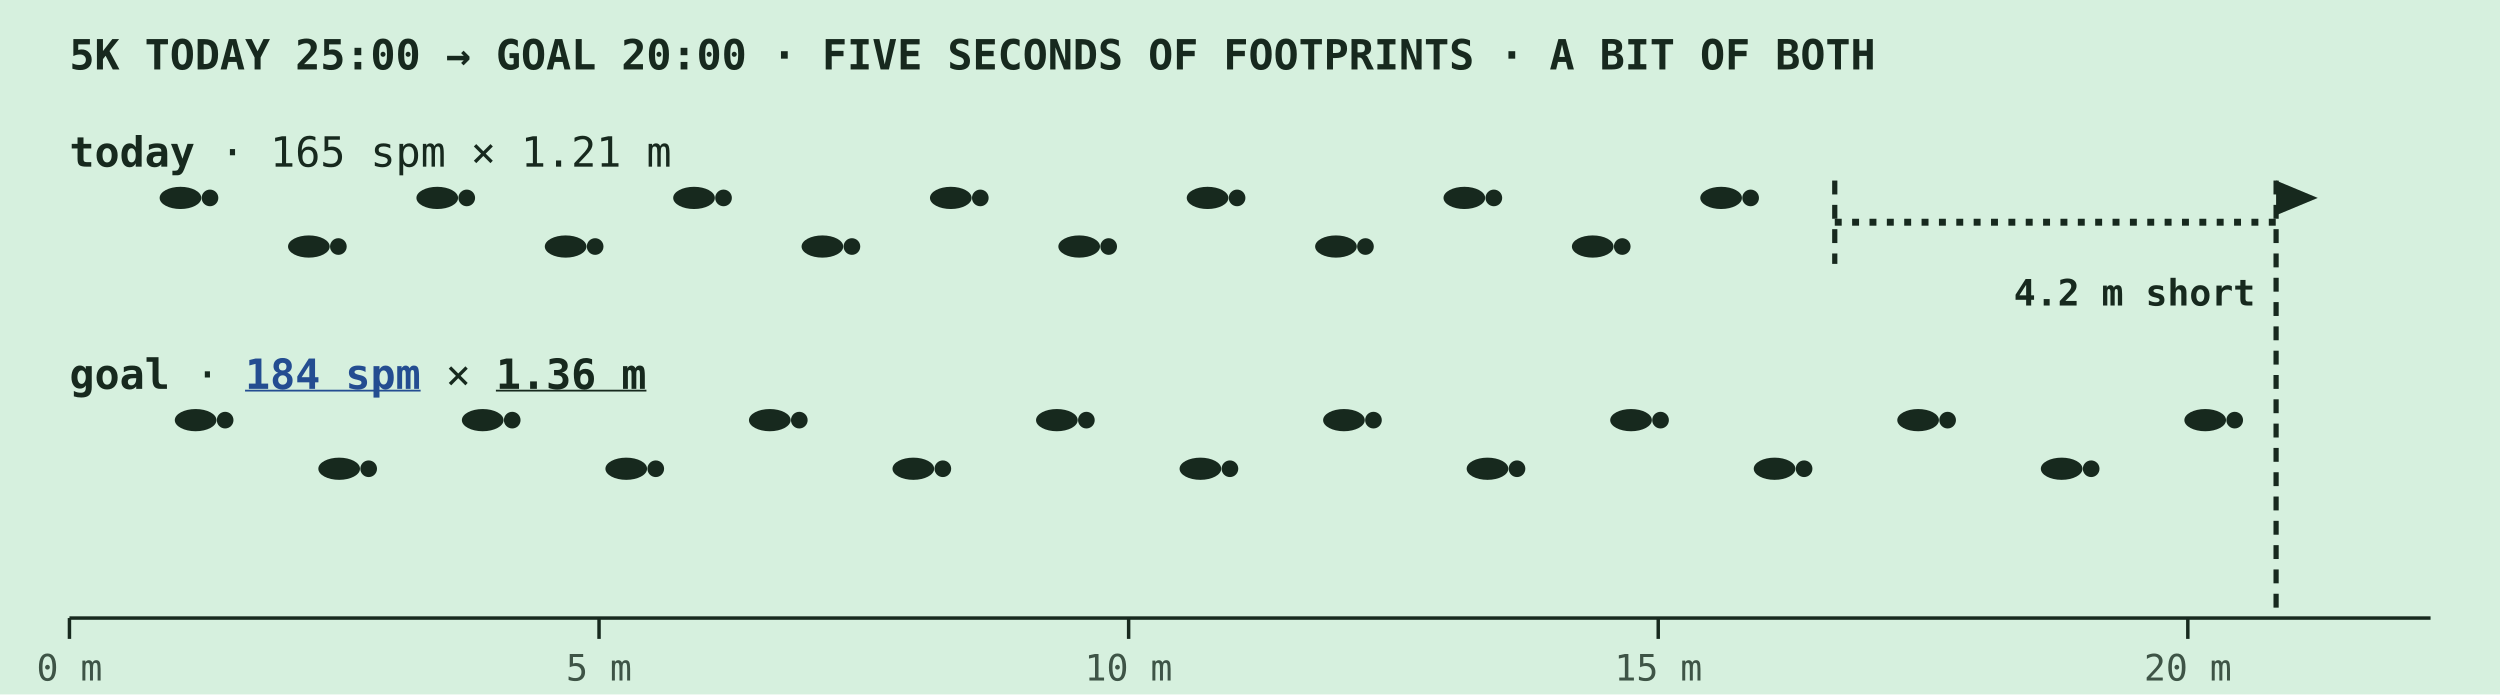
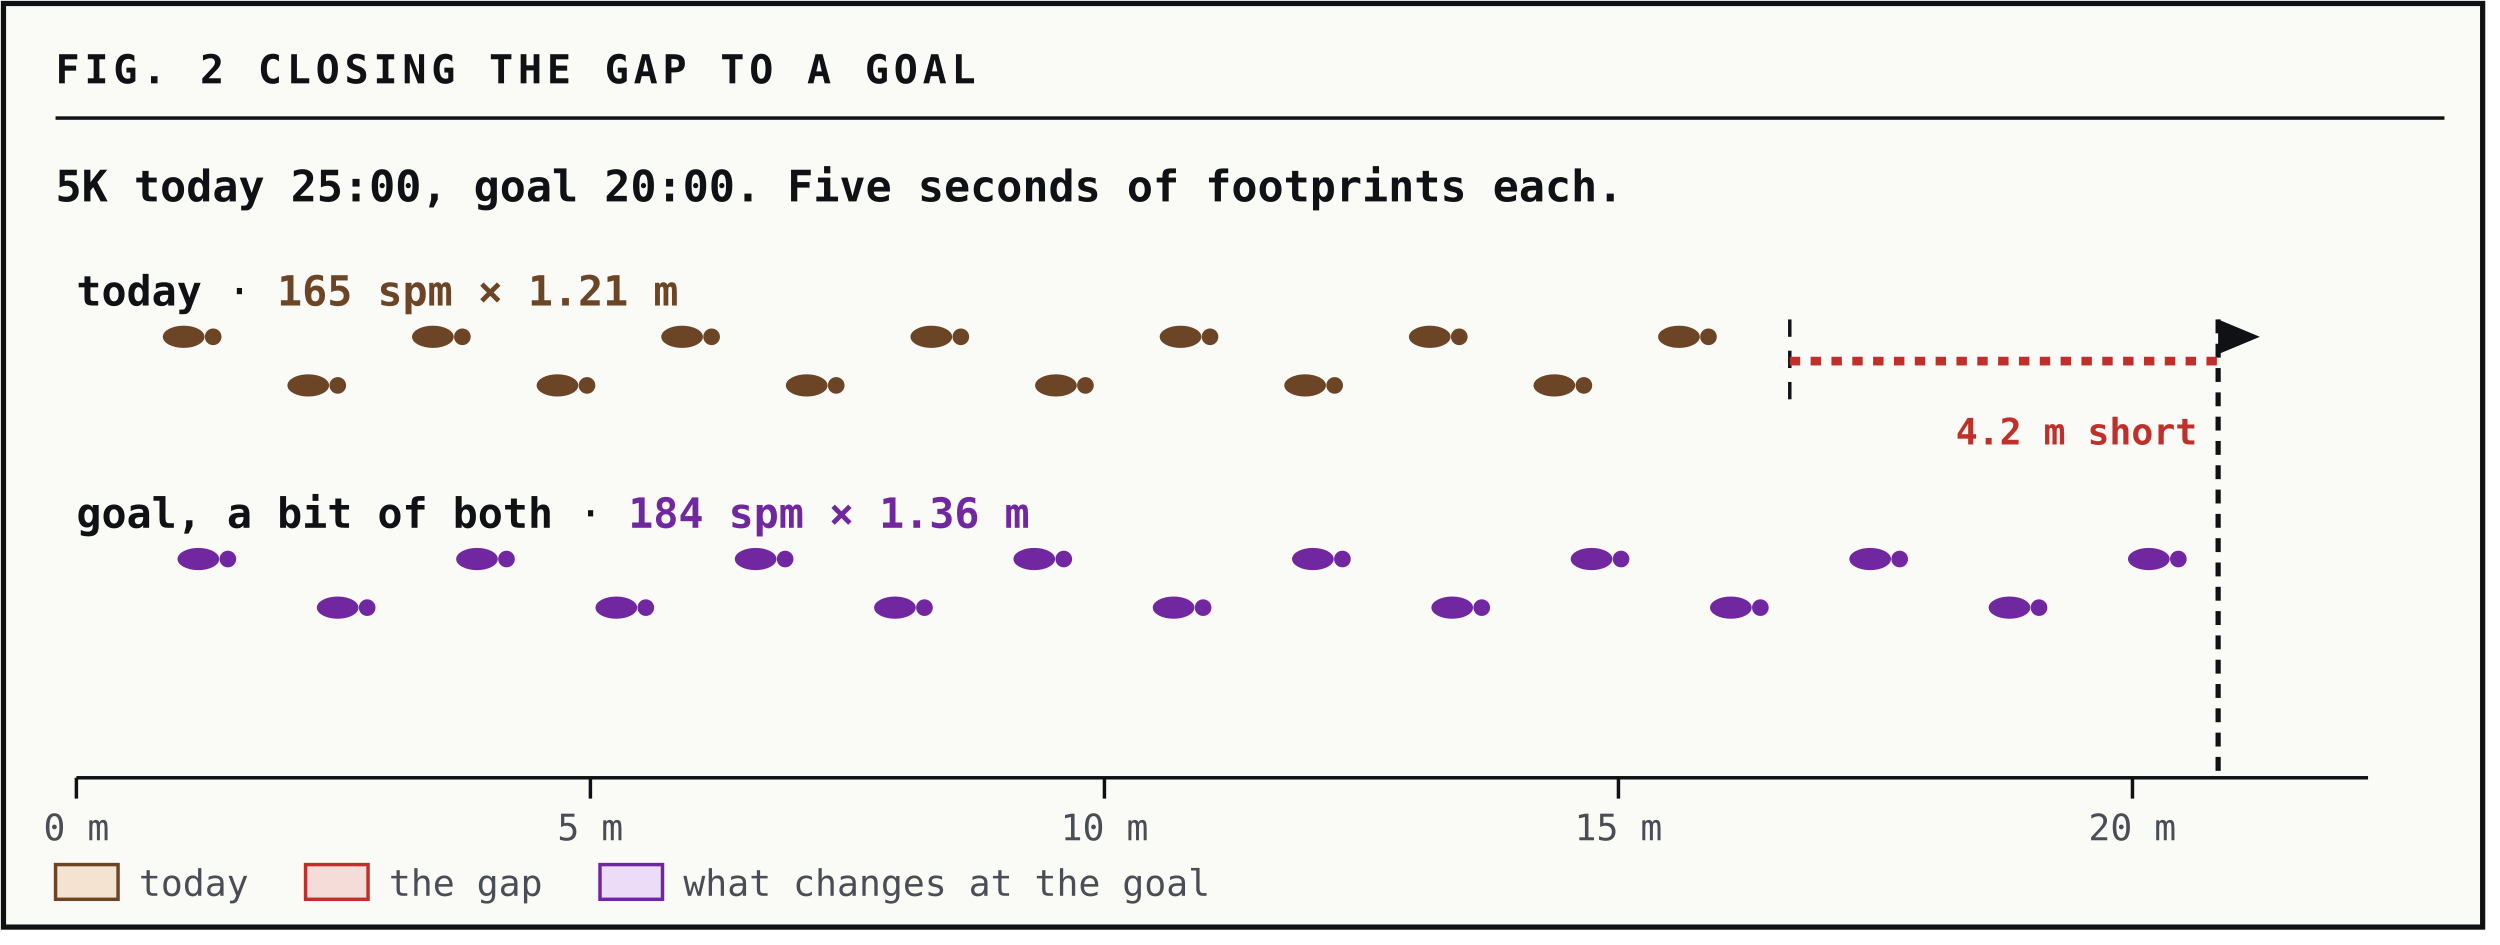
- <svg xmlns="http://www.w3.org/2000/svg" viewBox="0 0 720 200" width="720" height="200" style="font-family:'JetBrains Mono',ui-monospace,Menlo,monospace">
-   <rect width="720" height="200" fill="#d6f0de" />
-   <text x="20.0" y="20.0" font-size="12" font-weight="800" fill="#17291e" text-anchor="start">5K TODAY 25:00 → GOAL 20:00 · FIVE SECONDS OF FOOTPRINTS · A BIT OF BOTH</text>
-   <text x="20.0" y="48.0" font-size="12" font-weight="400" fill="#17291e" text-anchor="start">
-     <tspan font-weight="800">today</tspan> · 165 spm × 1.21 m</text>
-   <ellipse cx="51.975" cy="57" rx="6" ry="3.2" fill="#17291e" />
-   <circle cx="60.475" cy="57" r="2.4" fill="#17291e" />
-   <ellipse cx="88.951" cy="71" rx="6" ry="3.2" fill="#17291e" />
-   <circle cx="97.451" cy="71" r="2.4" fill="#17291e" />
-   <ellipse cx="125.926" cy="57" rx="6" ry="3.2" fill="#17291e" />
-   <circle cx="134.426" cy="57" r="2.4" fill="#17291e" />
-   <ellipse cx="162.901" cy="71" rx="6" ry="3.2" fill="#17291e" />
-   <circle cx="171.401" cy="71" r="2.4" fill="#17291e" />
-   <ellipse cx="199.877" cy="57" rx="6" ry="3.2" fill="#17291e" />
-   <circle cx="208.377" cy="57" r="2.4" fill="#17291e" />
-   <ellipse cx="236.852" cy="71" rx="6" ry="3.2" fill="#17291e" />
-   <circle cx="245.352" cy="71" r="2.4" fill="#17291e" />
-   <ellipse cx="273.828" cy="57" rx="6" ry="3.2" fill="#17291e" />
-   <circle cx="282.328" cy="57" r="2.4" fill="#17291e" />
-   <ellipse cx="310.803" cy="71" rx="6" ry="3.2" fill="#17291e" />
-   <circle cx="319.303" cy="71" r="2.4" fill="#17291e" />
-   <ellipse cx="347.778" cy="57" rx="6" ry="3.2" fill="#17291e" />
-   <circle cx="356.278" cy="57" r="2.4" fill="#17291e" />
-   <ellipse cx="384.754" cy="71" rx="6" ry="3.2" fill="#17291e" />
-   <circle cx="393.254" cy="71" r="2.4" fill="#17291e" />
-   <ellipse cx="421.729" cy="57" rx="6" ry="3.2" fill="#17291e" />
-   <circle cx="430.229" cy="57" r="2.4" fill="#17291e" />
-   <ellipse cx="458.704" cy="71" rx="6" ry="3.2" fill="#17291e" />
-   <circle cx="467.204" cy="71" r="2.4" fill="#17291e" />
-   <ellipse cx="495.68" cy="57" rx="6" ry="3.2" fill="#17291e" />
-   <circle cx="504.18" cy="57" r="2.4" fill="#17291e" />
-   <line x1="528.411" x2="528.411" y1="52" y2="76" stroke="#17291e" stroke-width="1.5" stroke-dasharray="4 3" />
-   <line x1="655.514" x2="655.514" y1="52" y2="178" stroke="#17291e" stroke-width="1.5" stroke-dasharray="4 3" />
-   <path d="M655.514,52 l12,5 l-12,5 Z" fill="#17291e" />
-   <path d="M528.411,64 H655.514" stroke="#17291e" stroke-width="2" stroke-dasharray="2 3" />
-   <text x="649.5" y="88.0" font-size="10.5" font-weight="800" fill="#17291e" text-anchor="end">4.2 m short</text>
-   <text x="20.0" y="112.0" font-size="12" font-weight="400" fill="#17291e" text-anchor="start">
-     <tspan font-weight="800">goal</tspan> · <tspan font-weight="800" fill="#244d91" text-decoration="underline">184 spm</tspan> × <tspan font-weight="800" text-decoration="underline">1.36 m</tspan>
+ <svg xmlns="http://www.w3.org/2000/svg" viewBox="0 0 720 272" width="720" height="272" style="font-family:'JetBrains Mono',ui-monospace,Menlo,monospace">
+   <rect x="1" y="1" width="714" height="266" fill="#fafaf6" stroke="#0f1115" stroke-width="1.5" />
+   <text x="16" y="24" font-size="11.5" font-weight="800" letter-spacing="1.4" fill="#0f1115">FIG. 2   CLOSING THE GAP TO A GOAL</text>
+   <line x1="16" x2="704" y1="34" y2="34" stroke="#0f1115" />
+   <text x="16.0" y="58.0" font-size="12.5" font-weight="800" fill="#0f1115" text-anchor="start">5K today 25:00, goal 20:00. Five seconds of footprints each.</text>
+   <text x="22.0" y="88.0" font-size="12" font-weight="400" fill="#0f1115" text-anchor="start">
+     <tspan font-weight="800">today</tspan> · <tspan fill="#6b4526" font-weight="800">165 spm × 1.21 m</tspan>
  </text>
-   <ellipse cx="56.34" cy="121" rx="6" ry="3.2" fill="#17291e" />
-   <circle cx="64.84" cy="121" r="2.4" fill="#17291e" />
-   <ellipse cx="97.679" cy="135" rx="6" ry="3.2" fill="#17291e" />
-   <circle cx="106.179" cy="135" r="2.4" fill="#17291e" />
-   <ellipse cx="139.019" cy="121" rx="6" ry="3.2" fill="#17291e" />
-   <circle cx="147.519" cy="121" r="2.4" fill="#17291e" />
-   <ellipse cx="180.359" cy="135" rx="6" ry="3.2" fill="#17291e" />
-   <circle cx="188.859" cy="135" r="2.4" fill="#17291e" />
-   <ellipse cx="221.699" cy="121" rx="6" ry="3.2" fill="#17291e" />
-   <circle cx="230.199" cy="121" r="2.4" fill="#17291e" />
-   <ellipse cx="263.038" cy="135" rx="6" ry="3.2" fill="#17291e" />
-   <circle cx="271.538" cy="135" r="2.4" fill="#17291e" />
-   <ellipse cx="304.378" cy="121" rx="6" ry="3.2" fill="#17291e" />
-   <circle cx="312.878" cy="121" r="2.4" fill="#17291e" />
-   <ellipse cx="345.718" cy="135" rx="6" ry="3.2" fill="#17291e" />
-   <circle cx="354.218" cy="135" r="2.4" fill="#17291e" />
-   <ellipse cx="387.057" cy="121" rx="6" ry="3.2" fill="#17291e" />
-   <circle cx="395.557" cy="121" r="2.4" fill="#17291e" />
-   <ellipse cx="428.397" cy="135" rx="6" ry="3.2" fill="#17291e" />
-   <circle cx="436.897" cy="135" r="2.4" fill="#17291e" />
-   <ellipse cx="469.737" cy="121" rx="6" ry="3.2" fill="#17291e" />
-   <circle cx="478.237" cy="121" r="2.4" fill="#17291e" />
-   <ellipse cx="511.077" cy="135" rx="6" ry="3.2" fill="#17291e" />
-   <circle cx="519.577" cy="135" r="2.4" fill="#17291e" />
-   <ellipse cx="552.416" cy="121" rx="6" ry="3.2" fill="#17291e" />
-   <circle cx="560.916" cy="121" r="2.4" fill="#17291e" />
-   <ellipse cx="593.756" cy="135" rx="6" ry="3.2" fill="#17291e" />
-   <circle cx="602.256" cy="135" r="2.4" fill="#17291e" />
-   <ellipse cx="635.096" cy="121" rx="6" ry="3.2" fill="#17291e" />
-   <circle cx="643.596" cy="121" r="2.4" fill="#17291e" />
-   <line x1="20.0" x2="20.0" y1="178" y2="184" stroke="#17291e" />
-   <text x="20.0" y="196.0" font-size="10.5" font-weight="400" fill="#3e5446" text-anchor="middle">0 m</text>
-   <line x1="172.523" x2="172.523" y1="178" y2="184" stroke="#17291e" />
-   <text x="172.5" y="196.0" font-size="10.5" font-weight="400" fill="#3e5446" text-anchor="middle">5 m</text>
-   <line x1="325.047" x2="325.047" y1="178" y2="184" stroke="#17291e" />
-   <text x="325.0" y="196.0" font-size="10.5" font-weight="400" fill="#3e5446" text-anchor="middle">10 m</text>
-   <line x1="477.57" x2="477.57" y1="178" y2="184" stroke="#17291e" />
-   <text x="477.6" y="196.0" font-size="10.5" font-weight="400" fill="#3e5446" text-anchor="middle">15 m</text>
-   <line x1="630.093" x2="630.093" y1="178" y2="184" stroke="#17291e" />
-   <text x="630.1" y="196.0" font-size="10.5" font-weight="400" fill="#3e5446" text-anchor="middle">20 m</text>
-   <line x1="20.0" x2="700.0" y1="178" y2="178" stroke="#17291e" />
+   <ellipse cx="52.888" cy="97" rx="6" ry="3.2" fill="#6b4526" />
+   <circle cx="61.388" cy="97" r="2.4" fill="#6b4526" />
+   <ellipse cx="88.776" cy="111" rx="6" ry="3.2" fill="#6b4526" />
+   <circle cx="97.276" cy="111" r="2.4" fill="#6b4526" />
+   <ellipse cx="124.664" cy="97" rx="6" ry="3.2" fill="#6b4526" />
+   <circle cx="133.164" cy="97" r="2.4" fill="#6b4526" />
+   <ellipse cx="160.551" cy="111" rx="6" ry="3.2" fill="#6b4526" />
+   <circle cx="169.051" cy="111" r="2.4" fill="#6b4526" />
+   <ellipse cx="196.439" cy="97" rx="6" ry="3.2" fill="#6b4526" />
+   <circle cx="204.939" cy="97" r="2.4" fill="#6b4526" />
+   <ellipse cx="232.327" cy="111" rx="6" ry="3.2" fill="#6b4526" />
+   <circle cx="240.827" cy="111" r="2.4" fill="#6b4526" />
+   <ellipse cx="268.215" cy="97" rx="6" ry="3.2" fill="#6b4526" />
+   <circle cx="276.715" cy="97" r="2.4" fill="#6b4526" />
+   <ellipse cx="304.103" cy="111" rx="6" ry="3.2" fill="#6b4526" />
+   <circle cx="312.603" cy="111" r="2.4" fill="#6b4526" />
+   <ellipse cx="339.991" cy="97" rx="6" ry="3.2" fill="#6b4526" />
+   <circle cx="348.491" cy="97" r="2.4" fill="#6b4526" />
+   <ellipse cx="375.879" cy="111" rx="6" ry="3.2" fill="#6b4526" />
+   <circle cx="384.379" cy="111" r="2.4" fill="#6b4526" />
+   <ellipse cx="411.766" cy="97" rx="6" ry="3.2" fill="#6b4526" />
+   <circle cx="420.266" cy="97" r="2.4" fill="#6b4526" />
+   <ellipse cx="447.654" cy="111" rx="6" ry="3.2" fill="#6b4526" />
+   <circle cx="456.154" cy="111" r="2.4" fill="#6b4526" />
+   <ellipse cx="483.542" cy="97" rx="6" ry="3.2" fill="#6b4526" />
+   <circle cx="492.042" cy="97" r="2.4" fill="#6b4526" />
+   <line x1="515.458" x2="515.458" y1="92" y2="116" stroke="#0f1115" stroke-dasharray="5 4" />
+   <line x1="638.822" x2="638.822" y1="92" y2="224" stroke="#0f1115" stroke-width="1.5" stroke-dasharray="4 3" />
+   <path d="M638.822,92 l12,5 l-12,5 Z" fill="#0f1115" />
+   <path d="M515.458,104 H638.822" stroke="#c0302b" stroke-width="2.5" stroke-dasharray="3 3" />
+   <text x="632.8" y="128.0" font-size="10.5" font-weight="800" fill="#c0302b" text-anchor="end" stroke="#fafaf6" stroke-width="3.5" paint-order="stroke">4.2 m short</text>
+   <text x="22.0" y="152.0" font-size="12" font-weight="400" fill="#0f1115" text-anchor="start">
+     <tspan font-weight="800">goal, a bit of both</tspan> · <tspan fill="#7127a0" font-weight="800">184 spm × 1.36 m</tspan>
+   </text>
+   <ellipse cx="57.124" cy="161" rx="6" ry="3.2" fill="#7127a0" />
+   <circle cx="65.624" cy="161" r="2.4" fill="#7127a0" />
+   <ellipse cx="97.248" cy="175" rx="6" ry="3.2" fill="#7127a0" />
+   <circle cx="105.748" cy="175" r="2.4" fill="#7127a0" />
+   <ellipse cx="137.372" cy="161" rx="6" ry="3.2" fill="#7127a0" />
+   <circle cx="145.872" cy="161" r="2.4" fill="#7127a0" />
+   <ellipse cx="177.495" cy="175" rx="6" ry="3.2" fill="#7127a0" />
+   <circle cx="185.995" cy="175" r="2.4" fill="#7127a0" />
+   <ellipse cx="217.619" cy="161" rx="6" ry="3.2" fill="#7127a0" />
+   <circle cx="226.119" cy="161" r="2.4" fill="#7127a0" />
+   <ellipse cx="257.743" cy="175" rx="6" ry="3.2" fill="#7127a0" />
+   <circle cx="266.243" cy="175" r="2.4" fill="#7127a0" />
+   <ellipse cx="297.867" cy="161" rx="6" ry="3.2" fill="#7127a0" />
+   <circle cx="306.367" cy="161" r="2.4" fill="#7127a0" />
+   <ellipse cx="337.991" cy="175" rx="6" ry="3.2" fill="#7127a0" />
+   <circle cx="346.491" cy="175" r="2.4" fill="#7127a0" />
+   <ellipse cx="378.115" cy="161" rx="6" ry="3.2" fill="#7127a0" />
+   <circle cx="386.615" cy="161" r="2.4" fill="#7127a0" />
+   <ellipse cx="418.238" cy="175" rx="6" ry="3.2" fill="#7127a0" />
+   <circle cx="426.738" cy="175" r="2.4" fill="#7127a0" />
+   <ellipse cx="458.362" cy="161" rx="6" ry="3.2" fill="#7127a0" />
+   <circle cx="466.862" cy="161" r="2.4" fill="#7127a0" />
+   <ellipse cx="498.486" cy="175" rx="6" ry="3.2" fill="#7127a0" />
+   <circle cx="506.986" cy="175" r="2.4" fill="#7127a0" />
+   <ellipse cx="538.61" cy="161" rx="6" ry="3.2" fill="#7127a0" />
+   <circle cx="547.11" cy="161" r="2.4" fill="#7127a0" />
+   <ellipse cx="578.734" cy="175" rx="6" ry="3.2" fill="#7127a0" />
+   <circle cx="587.234" cy="175" r="2.4" fill="#7127a0" />
+   <ellipse cx="618.858" cy="161" rx="6" ry="3.2" fill="#7127a0" />
+   <circle cx="627.358" cy="161" r="2.4" fill="#7127a0" />
+   <line x1="22.0" x2="22.0" y1="224" y2="230" stroke="#0f1115" />
+   <text x="22.0" y="242.0" font-size="10.5" font-weight="400" fill="#4a4d55" text-anchor="middle">0 m</text>
+   <line x1="170.037" x2="170.037" y1="224" y2="230" stroke="#0f1115" />
+   <text x="170.0" y="242.0" font-size="10.5" font-weight="400" fill="#4a4d55" text-anchor="middle">5 m</text>
+   <line x1="318.075" x2="318.075" y1="224" y2="230" stroke="#0f1115" />
+   <text x="318.1" y="242.0" font-size="10.5" font-weight="400" fill="#4a4d55" text-anchor="middle">10 m</text>
+   <line x1="466.112" x2="466.112" y1="224" y2="230" stroke="#0f1115" />
+   <text x="466.1" y="242.0" font-size="10.5" font-weight="400" fill="#4a4d55" text-anchor="middle">15 m</text>
+   <line x1="614.15" x2="614.15" y1="224" y2="230" stroke="#0f1115" />
+   <text x="614.1" y="242.0" font-size="10.5" font-weight="400" fill="#4a4d55" text-anchor="middle">20 m</text>
+   <line x1="22.0" x2="682.0" y1="224" y2="224" stroke="#0f1115" />
+   <rect x="16" y="249" width="18" height="10" fill="#f4e3d0" stroke="#6b4526" />
+   <text x="40.0" y="258.0" font-size="10.5" font-weight="400" fill="#4a4d55" text-anchor="start">today</text>
+   <rect x="88.0" y="249" width="18" height="10" fill="#f6dcd8" stroke="#c0302b" />
+   <text x="112.0" y="258.0" font-size="10.5" font-weight="400" fill="#4a4d55" text-anchor="start">the gap</text>
+   <rect x="172.8" y="249" width="18" height="10" fill="#eddcf7" stroke="#7127a0" />
+   <text x="196.8" y="258.0" font-size="10.5" font-weight="400" fill="#4a4d55" text-anchor="start">what changes at the goal</text>
</svg>
